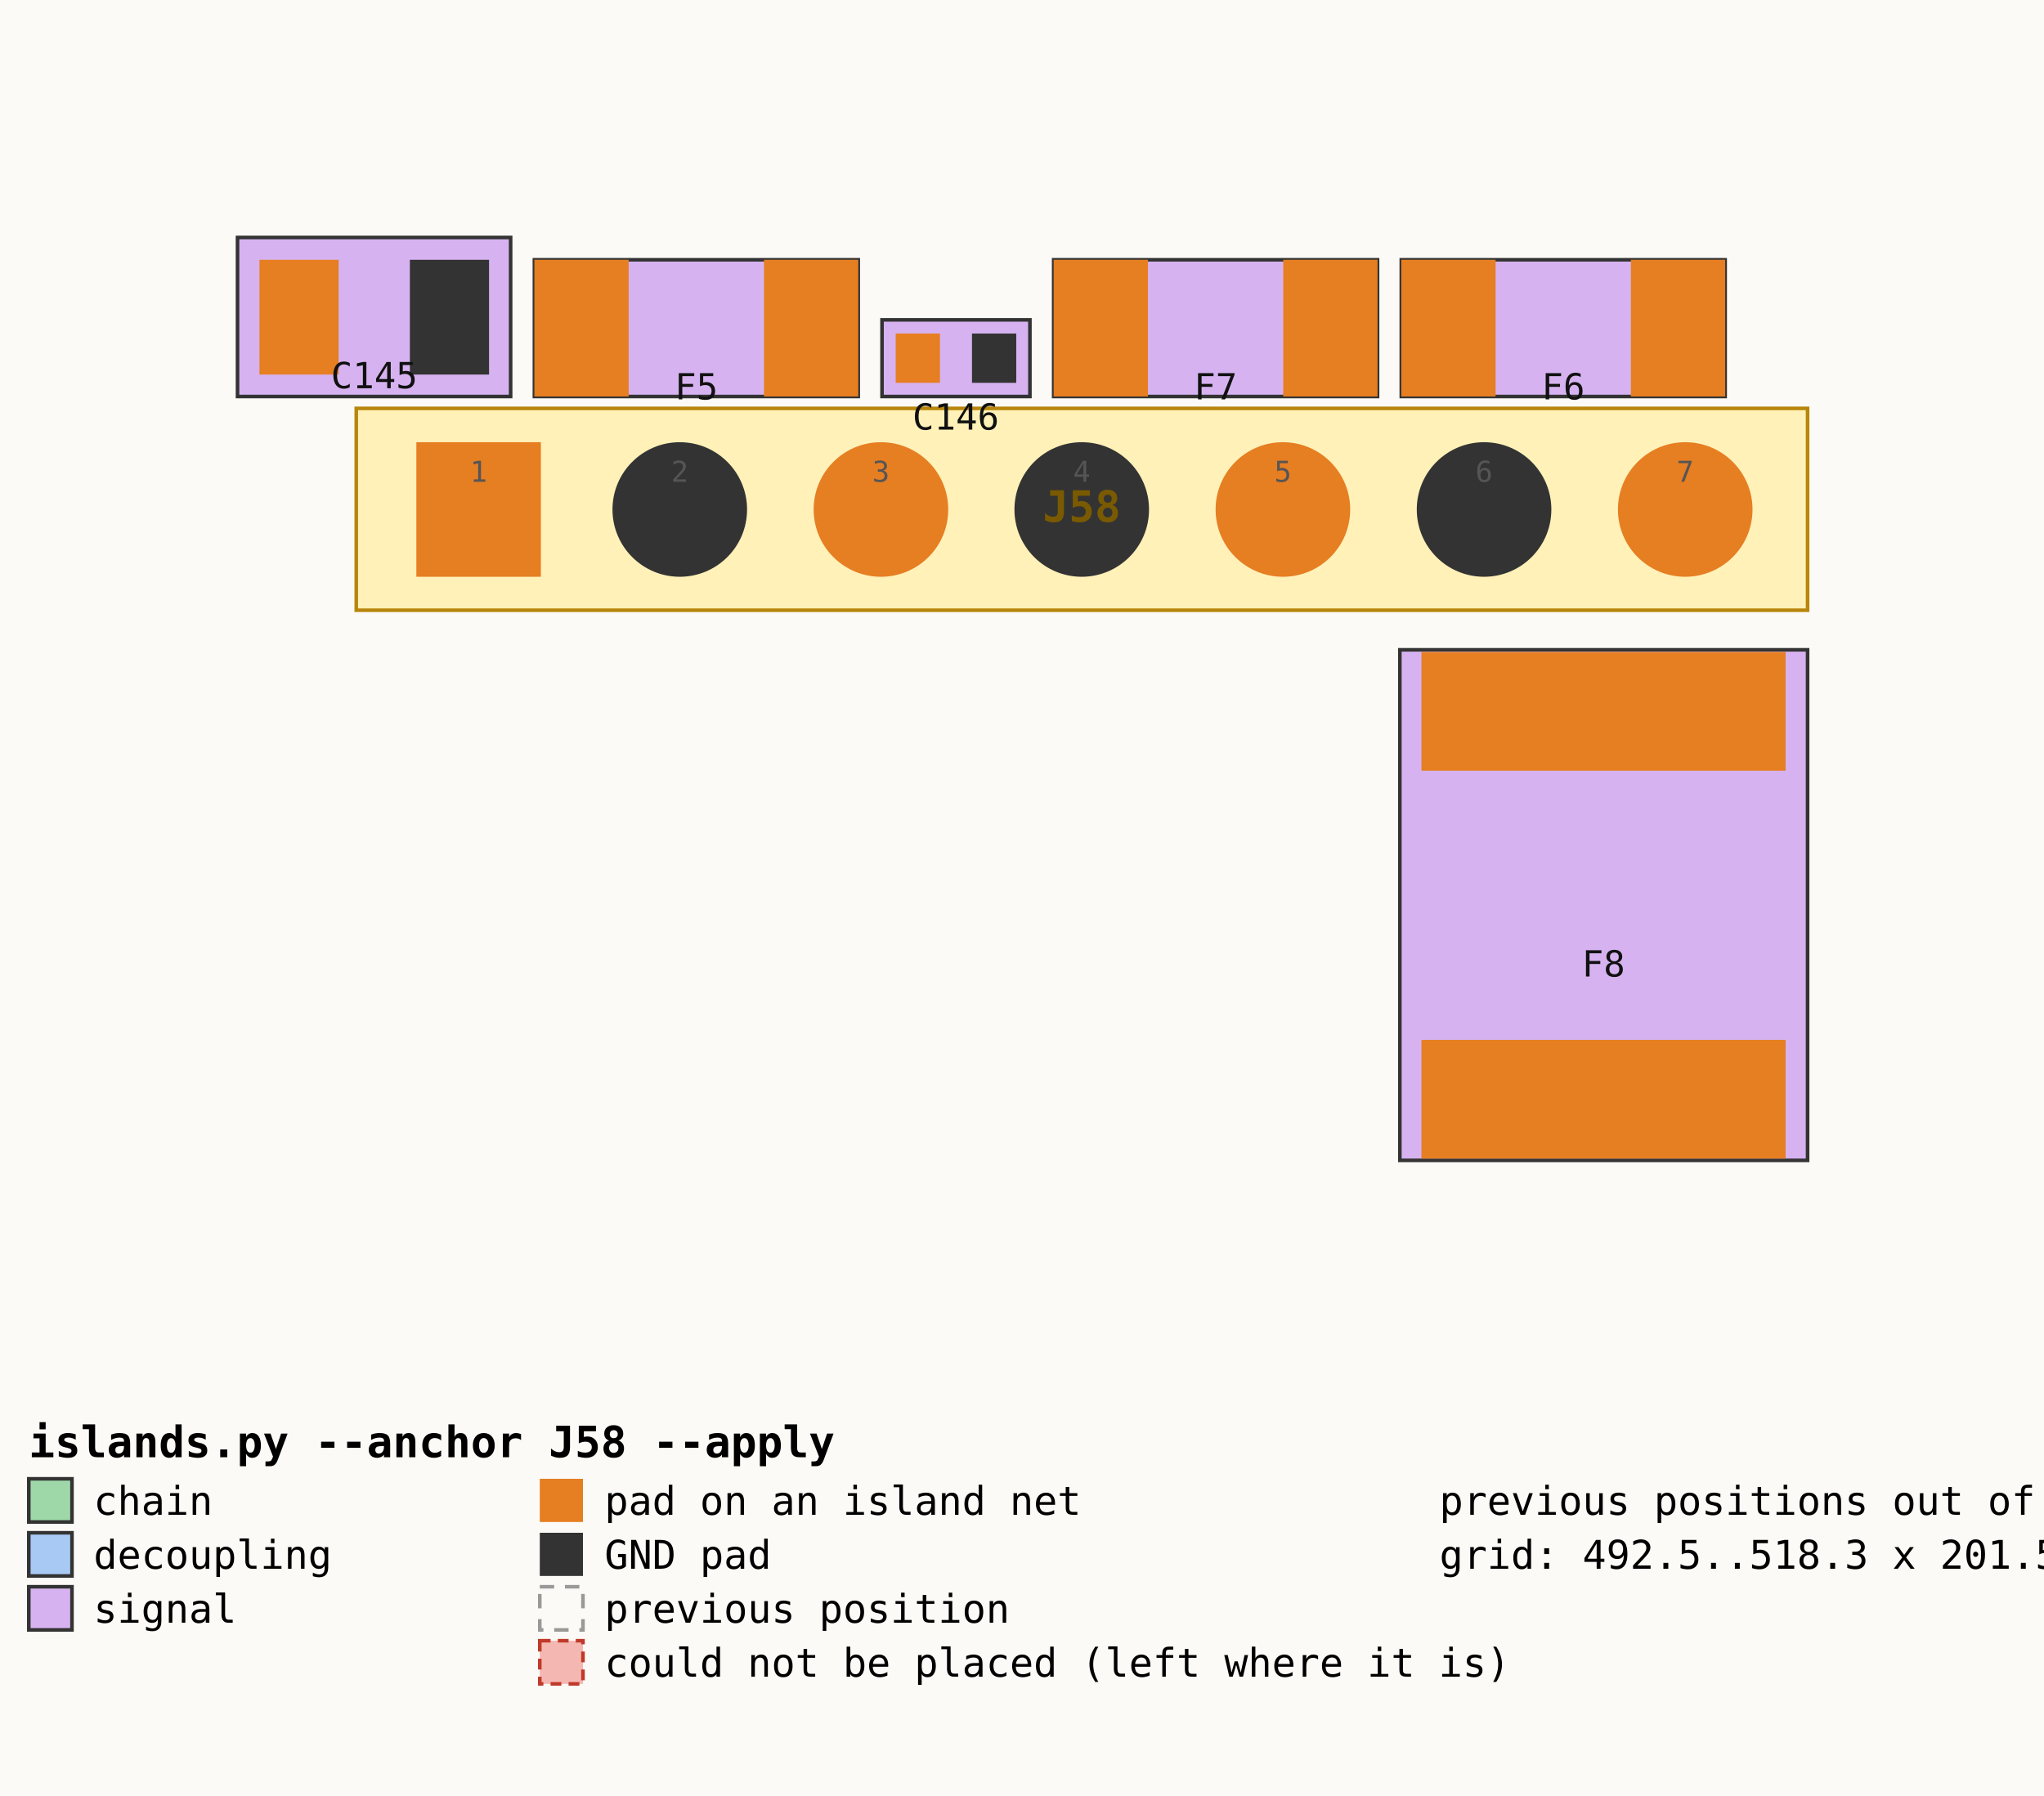
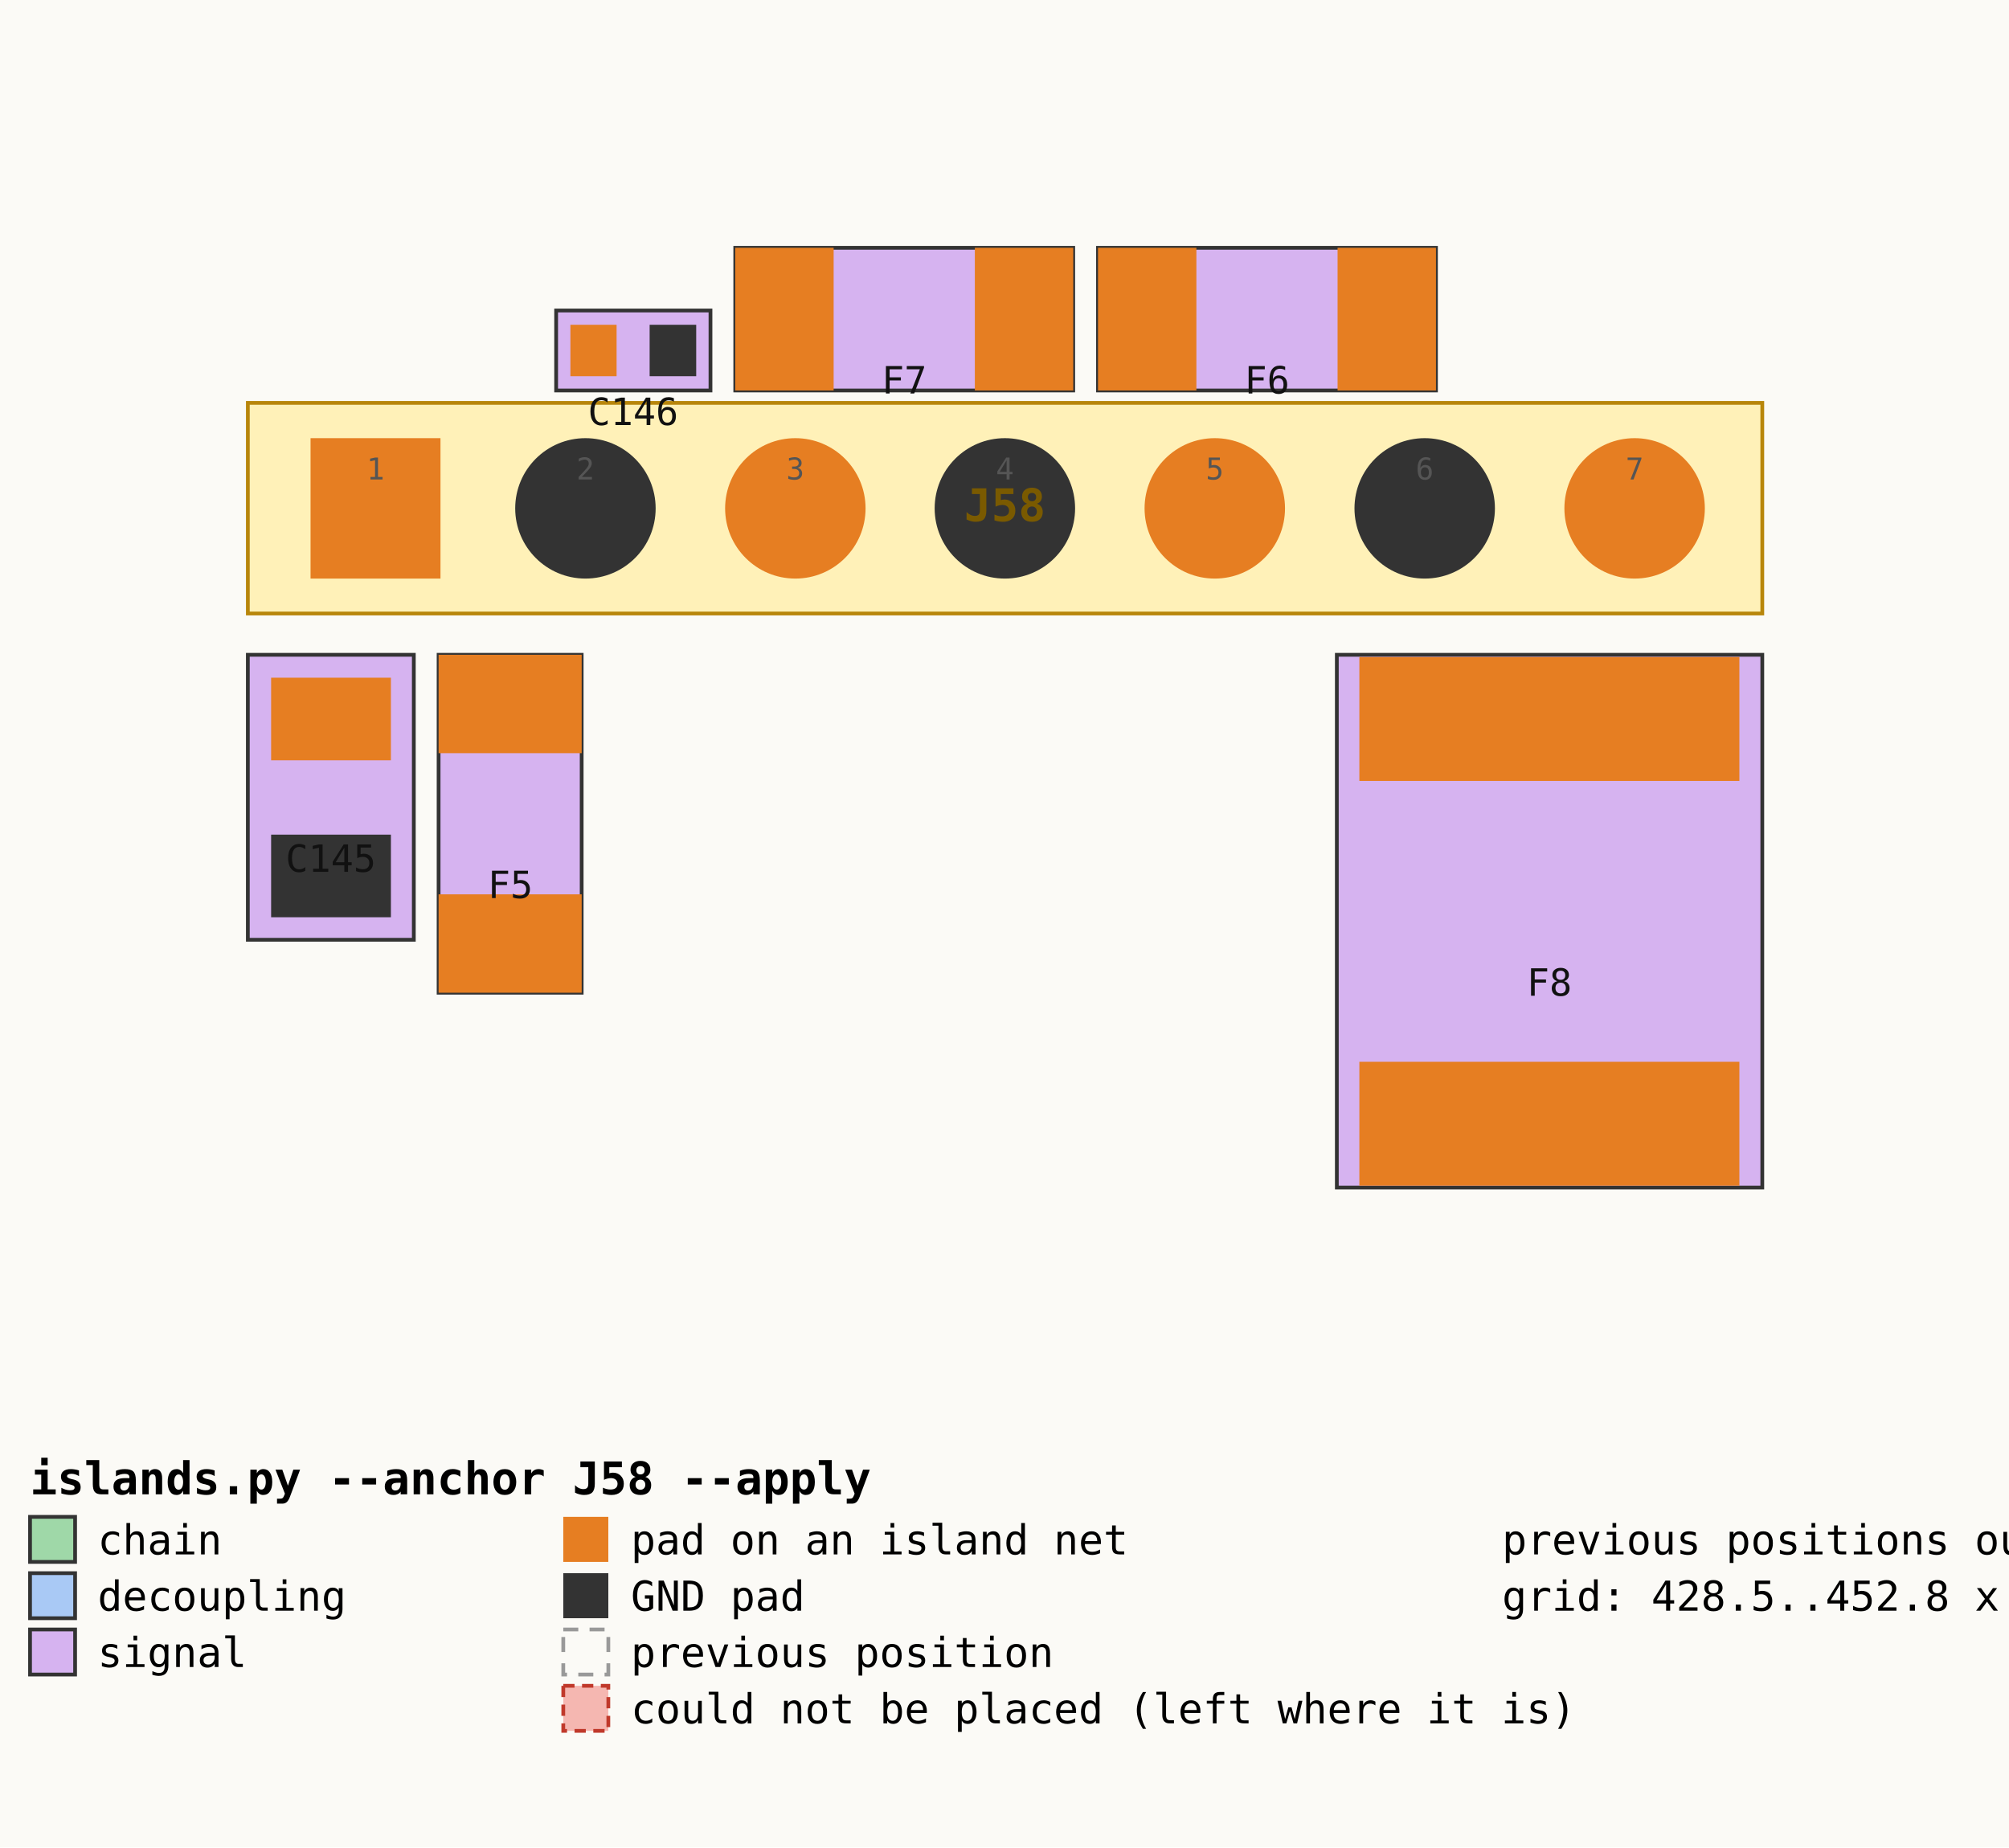
- <svg xmlns="http://www.w3.org/2000/svg" width="568" height="499" viewBox="0 0 568 499" font-family="monospace">
-   <rect x="0" y="0" width="568" height="499" fill="#fbfaf6" />
-   <rect x="-10175.1" y="-3773.1" width="2200.0" height="2200.0" fill="none" stroke="#000" stroke-width="2" />
-   <polygon points="-3180.2,-2699.0 -2777.0,-2699.0 -2777.0,-2642.9 -3180.2,-2642.9" fill="none" stroke="#b8860b" stroke-width="1" stroke-dasharray="4,3" />
-   <polygon points="99.0,113.5 502.3,113.5 502.3,169.6 99.0,169.6" fill="#fff1b8" stroke="#b8860b" stroke-width="1" />
-   <polygon points="115.7,122.9 150.3,122.9 150.3,160.3 115.7,160.3" fill="#e67e22" stroke="none" stroke-width="1" />
-   <text x="133.0" y="133.9" font-size="8" fill="#555" text-anchor="middle">1</text>
-   <circle cx="188.9" cy="141.6" r="18.7" fill="#333" />
-   <text x="188.9" y="133.9" font-size="8" fill="#555" text-anchor="middle">2</text>
-   <circle cx="244.8" cy="141.6" r="18.7" fill="#e67e22" />
-   <text x="244.8" y="133.9" font-size="8" fill="#555" text-anchor="middle">3</text>
-   <circle cx="300.6" cy="141.6" r="18.7" fill="#333" />
-   <text x="300.6" y="133.9" font-size="8" fill="#555" text-anchor="middle">4</text>
-   <circle cx="356.5" cy="141.6" r="18.7" fill="#e67e22" />
-   <text x="356.5" y="133.9" font-size="8" fill="#555" text-anchor="middle">5</text>
-   <circle cx="412.4" cy="141.6" r="18.7" fill="#333" />
-   <text x="412.4" y="133.9" font-size="8" fill="#555" text-anchor="middle">6</text>
-   <circle cx="468.3" cy="141.6" r="18.7" fill="#e67e22" />
-   <text x="468.3" y="133.9" font-size="8" fill="#555" text-anchor="middle">7</text>
-   <text x="300.6" y="141.6" font-size="12" font-weight="bold" fill="#7a5a00" text-anchor="middle" dominant-baseline="middle">J58</text>
-   <polygon points="245.1,88.9 286.2,88.9 286.2,110.2 245.1,110.2" fill="#d6b3f0" stroke="#333" stroke-width="1" />
-   <polygon points="248.9,92.7 261.2,92.7 261.2,106.4 248.9,106.4" fill="#e67e22" stroke="none" stroke-width="1" />
-   <polygon points="270.1,92.7 282.4,92.7 282.4,106.4 270.1,106.4" fill="#333" stroke="none" stroke-width="1" />
-   <text x="265.6" y="119.4" font-size="10" fill="#111" text-anchor="middle">C146</text>
-   <polygon points="66.0,66.0 141.9,66.0 141.9,110.2 66.0,110.2" fill="#d6b3f0" stroke="#333" stroke-width="1" />
-   <polygon points="72.1,72.2 94.1,72.2 94.1,104.1 72.1,104.1" fill="#e67e22" stroke="none" stroke-width="1" />
-   <polygon points="113.9,72.2 135.9,72.2 135.9,104.1 113.9,104.1" fill="#333" stroke="none" stroke-width="1" />
-   <text x="104.0" y="107.9" font-size="10" fill="#111" text-anchor="middle">C145</text>
-   <polygon points="479.4,110.2 389.4,110.2 389.4,72.2 479.4,72.2" fill="#d6b3f0" stroke="#333" stroke-width="1" />
-   <polygon points="479.4,110.2 453.2,110.2 453.2,72.2 479.4,72.2" fill="#e67e22" stroke="none" stroke-width="1" />
-   <polygon points="415.6,110.2 389.4,110.2 389.4,72.2 415.6,72.2" fill="#e67e22" stroke="none" stroke-width="1" />
-   <text x="434.4" y="111.0" font-size="10" fill="#111" text-anchor="middle">F6</text>
-   <polygon points="238.5,110.2 148.5,110.2 148.5,72.2 238.5,72.2" fill="#d6b3f0" stroke="#333" stroke-width="1" />
-   <polygon points="238.5,110.2 212.3,110.2 212.3,72.2 238.5,72.2" fill="#e67e22" stroke="none" stroke-width="1" />
-   <polygon points="174.7,110.2 148.5,110.2 148.5,72.2 174.7,72.2" fill="#e67e22" stroke="none" stroke-width="1" />
-   <text x="193.5" y="111.0" font-size="10" fill="#111" text-anchor="middle">F5</text>
-   <polygon points="389.0,322.5 389.0,180.6 502.3,180.6 502.3,322.5" fill="#d6b3f0" stroke="#333" stroke-width="1" />
-   <polygon points="395.0,322.0 395.0,289.0 496.2,289.0 496.2,322.0" fill="#e67e22" stroke="none" stroke-width="1" />
-   <polygon points="395.0,214.2 395.0,181.2 496.2,181.2 496.2,214.2" fill="#e67e22" stroke="none" stroke-width="1" />
-   <text x="445.6" y="271.4" font-size="10" fill="#111" text-anchor="middle">F8</text>
-   <polygon points="382.8,110.2 292.8,110.2 292.8,72.2 382.8,72.2" fill="#d6b3f0" stroke="#333" stroke-width="1" />
-   <polygon points="382.8,110.2 356.6,110.2 356.6,72.2 382.8,72.2" fill="#e67e22" stroke="none" stroke-width="1" />
-   <polygon points="319.0,110.2 292.8,110.2 292.8,72.2 319.0,72.2" fill="#e67e22" stroke="none" stroke-width="1" />
-   <text x="337.8" y="111.0" font-size="10" fill="#111" text-anchor="middle">F7</text>
-   <text x="8" y="405" font-size="12" font-weight="bold">islands.py --anchor J58 --apply</text>
-   <rect x="8" y="411" width="12" height="12" fill="#9fd8a8" stroke="#333" />
-   <text x="26" y="421" font-size="11">chain</text>
-   <rect x="8" y="426" width="12" height="12" fill="#a9c9f5" stroke="#333" />
-   <text x="26" y="436" font-size="11">decoupling</text>
-   <rect x="8" y="441" width="12" height="12" fill="#d6b3f0" stroke="#333" />
-   <text x="26" y="451" font-size="11">signal</text>
-   <rect x="150" y="411" width="12" height="12" fill="#e67e22" />
-   <text x="168" y="421" font-size="11">pad on an island net</text>
-   <rect x="150" y="426" width="12" height="12" fill="#333" />
-   <text x="168" y="436" font-size="11">GND pad</text>
-   <rect x="150" y="441" width="12" height="12" fill="none" stroke="#999" stroke-dasharray="4,3" />
-   <text x="168" y="451" font-size="11">previous position</text>
-   <rect x="150" y="456" width="12" height="12" fill="#f5b7b1" stroke="#c0392b" stroke-dasharray="3,2" />
-   <text x="168" y="466" font-size="11">could not be placed (left where it is)</text>
-   <text x="400" y="421" font-size="11">previous positions out of view: C146, C145, F6, F5, F8, F7</text>
-   <text x="400" y="436" font-size="11">grid: 492.5..518.3 x 201.5..219.2 mm, 22 px/mm</text>
+ <svg xmlns="http://www.w3.org/2000/svg" width="535" height="492" viewBox="0 0 535 492" font-family="monospace">
+   <rect x="0" y="0" width="535" height="492" fill="#fbfaf6" />
+   <rect x="-8766.9" y="-1202.0" width="2200.0" height="2200.0" fill="none" stroke="#000" stroke-width="2" />
+   <polygon points="7706.2,-915.2 8109.4,-915.2 8109.4,-859.1 7706.2,-859.1" fill="none" stroke="#b8860b" stroke-width="1" stroke-dasharray="4,3" />
+   <polygon points="66.0,107.3 469.3,107.3 469.3,163.4 66.0,163.4" fill="#fff1b8" stroke="#b8860b" stroke-width="1" />
+   <polygon points="82.7,116.7 117.3,116.7 117.3,154.1 82.7,154.1" fill="#e67e22" stroke="none" stroke-width="1" />
+   <text x="100.0" y="127.7" font-size="8" fill="#555" text-anchor="middle">1</text>
+   <circle cx="155.9" cy="135.4" r="18.7" fill="#333" />
+   <text x="155.9" y="127.7" font-size="8" fill="#555" text-anchor="middle">2</text>
+   <circle cx="211.8" cy="135.4" r="18.7" fill="#e67e22" />
+   <text x="211.8" y="127.7" font-size="8" fill="#555" text-anchor="middle">3</text>
+   <circle cx="267.6" cy="135.4" r="18.7" fill="#333" />
+   <text x="267.6" y="127.7" font-size="8" fill="#555" text-anchor="middle">4</text>
+   <circle cx="323.5" cy="135.4" r="18.7" fill="#e67e22" />
+   <text x="323.5" y="127.7" font-size="8" fill="#555" text-anchor="middle">5</text>
+   <circle cx="379.4" cy="135.4" r="18.7" fill="#333" />
+   <text x="379.4" y="127.7" font-size="8" fill="#555" text-anchor="middle">6</text>
+   <circle cx="435.3" cy="135.4" r="18.7" fill="#e67e22" />
+   <text x="435.3" y="127.7" font-size="8" fill="#555" text-anchor="middle">7</text>
+   <text x="267.6" y="135.4" font-size="12" font-weight="bold" fill="#7a5a00" text-anchor="middle" dominant-baseline="middle">J58</text>
+   <polygon points="148.1,82.7 189.2,82.7 189.2,104.0 148.1,104.0" fill="#d6b3f0" stroke="#333" stroke-width="1" />
+   <polygon points="151.9,86.5 164.2,86.5 164.2,100.2 151.9,100.2" fill="#e67e22" stroke="none" stroke-width="1" />
+   <polygon points="173.0,86.5 185.4,86.5 185.4,100.2 173.0,100.2" fill="#333" stroke="none" stroke-width="1" />
+   <text x="168.6" y="113.2" font-size="10" fill="#111" text-anchor="middle">C146</text>
+   <polygon points="110.2,174.4 110.2,250.3 66.0,250.3 66.0,174.4" fill="#d6b3f0" stroke="#333" stroke-width="1" />
+   <polygon points="104.1,180.5 104.1,202.5 72.2,202.5 72.2,180.5" fill="#e67e22" stroke="none" stroke-width="1" />
+   <polygon points="104.1,222.3 104.1,244.3 72.2,244.3 72.2,222.3" fill="#333" stroke="none" stroke-width="1" />
+   <text x="88.1" y="232.2" font-size="10" fill="#111" text-anchor="middle">C145</text>
+   <polygon points="382.4,104.0 292.4,104.0 292.4,66.0 382.4,66.0" fill="#d6b3f0" stroke="#333" stroke-width="1" />
+   <polygon points="382.4,104.0 356.2,104.0 356.2,66.0 382.4,66.0" fill="#e67e22" stroke="none" stroke-width="1" />
+   <polygon points="318.6,104.0 292.4,104.0 292.4,66.0 318.6,66.0" fill="#e67e22" stroke="none" stroke-width="1" />
+   <text x="337.4" y="104.8" font-size="10" fill="#111" text-anchor="middle">F6</text>
+   <polygon points="116.8,264.4 116.8,174.4 154.9,174.4 154.9,264.4" fill="#d6b3f0" stroke="#333" stroke-width="1" />
+   <polygon points="116.8,264.4 116.8,238.2 154.9,238.2 154.9,264.4" fill="#e67e22" stroke="none" stroke-width="1" />
+   <polygon points="116.8,200.6 116.8,174.4 154.9,174.4 154.9,200.6" fill="#e67e22" stroke="none" stroke-width="1" />
+   <text x="135.9" y="239.2" font-size="10" fill="#111" text-anchor="middle">F5</text>
+   <polygon points="356.0,316.3 356.0,174.4 469.3,174.4 469.3,316.3" fill="#d6b3f0" stroke="#333" stroke-width="1" />
+   <polygon points="362.0,315.8 362.0,282.8 463.2,282.8 463.2,315.8" fill="#e67e22" stroke="none" stroke-width="1" />
+   <polygon points="362.0,208.0 362.0,175.0 463.2,175.0 463.2,208.0" fill="#e67e22" stroke="none" stroke-width="1" />
+   <text x="412.6" y="265.2" font-size="10" fill="#111" text-anchor="middle">F8</text>
+   <polygon points="285.8,104.0 195.8,104.0 195.8,66.0 285.8,66.0" fill="#d6b3f0" stroke="#333" stroke-width="1" />
+   <polygon points="285.8,104.0 259.6,104.0 259.6,66.0 285.8,66.0" fill="#e67e22" stroke="none" stroke-width="1" />
+   <polygon points="222.0,104.0 195.8,104.0 195.8,66.0 222.0,66.0" fill="#e67e22" stroke="none" stroke-width="1" />
+   <text x="240.8" y="104.8" font-size="10" fill="#111" text-anchor="middle">F7</text>
+   <text x="8" y="398" font-size="12" font-weight="bold">islands.py --anchor J58 --apply</text>
+   <rect x="8" y="404" width="12" height="12" fill="#9fd8a8" stroke="#333" />
+   <text x="26" y="414" font-size="11">chain</text>
+   <rect x="8" y="419" width="12" height="12" fill="#a9c9f5" stroke="#333" />
+   <text x="26" y="429" font-size="11">decoupling</text>
+   <rect x="8" y="434" width="12" height="12" fill="#d6b3f0" stroke="#333" />
+   <text x="26" y="444" font-size="11">signal</text>
+   <rect x="150" y="404" width="12" height="12" fill="#e67e22" />
+   <text x="168" y="414" font-size="11">pad on an island net</text>
+   <rect x="150" y="419" width="12" height="12" fill="#333" />
+   <text x="168" y="429" font-size="11">GND pad</text>
+   <rect x="150" y="434" width="12" height="12" fill="none" stroke="#999" stroke-dasharray="4,3" />
+   <text x="168" y="444" font-size="11">previous position</text>
+   <rect x="150" y="449" width="12" height="12" fill="#f5b7b1" stroke="#c0392b" stroke-dasharray="3,2" />
+   <text x="168" y="459" font-size="11">could not be placed (left where it is)</text>
+   <text x="400" y="414" font-size="11">previous positions out of view: C146, C145, F6, F5, F8, F7</text>
+   <text x="400" y="429" font-size="11">grid: 428.5..452.8 x 84.6..102.0 mm, 22 px/mm</text>
</svg>
